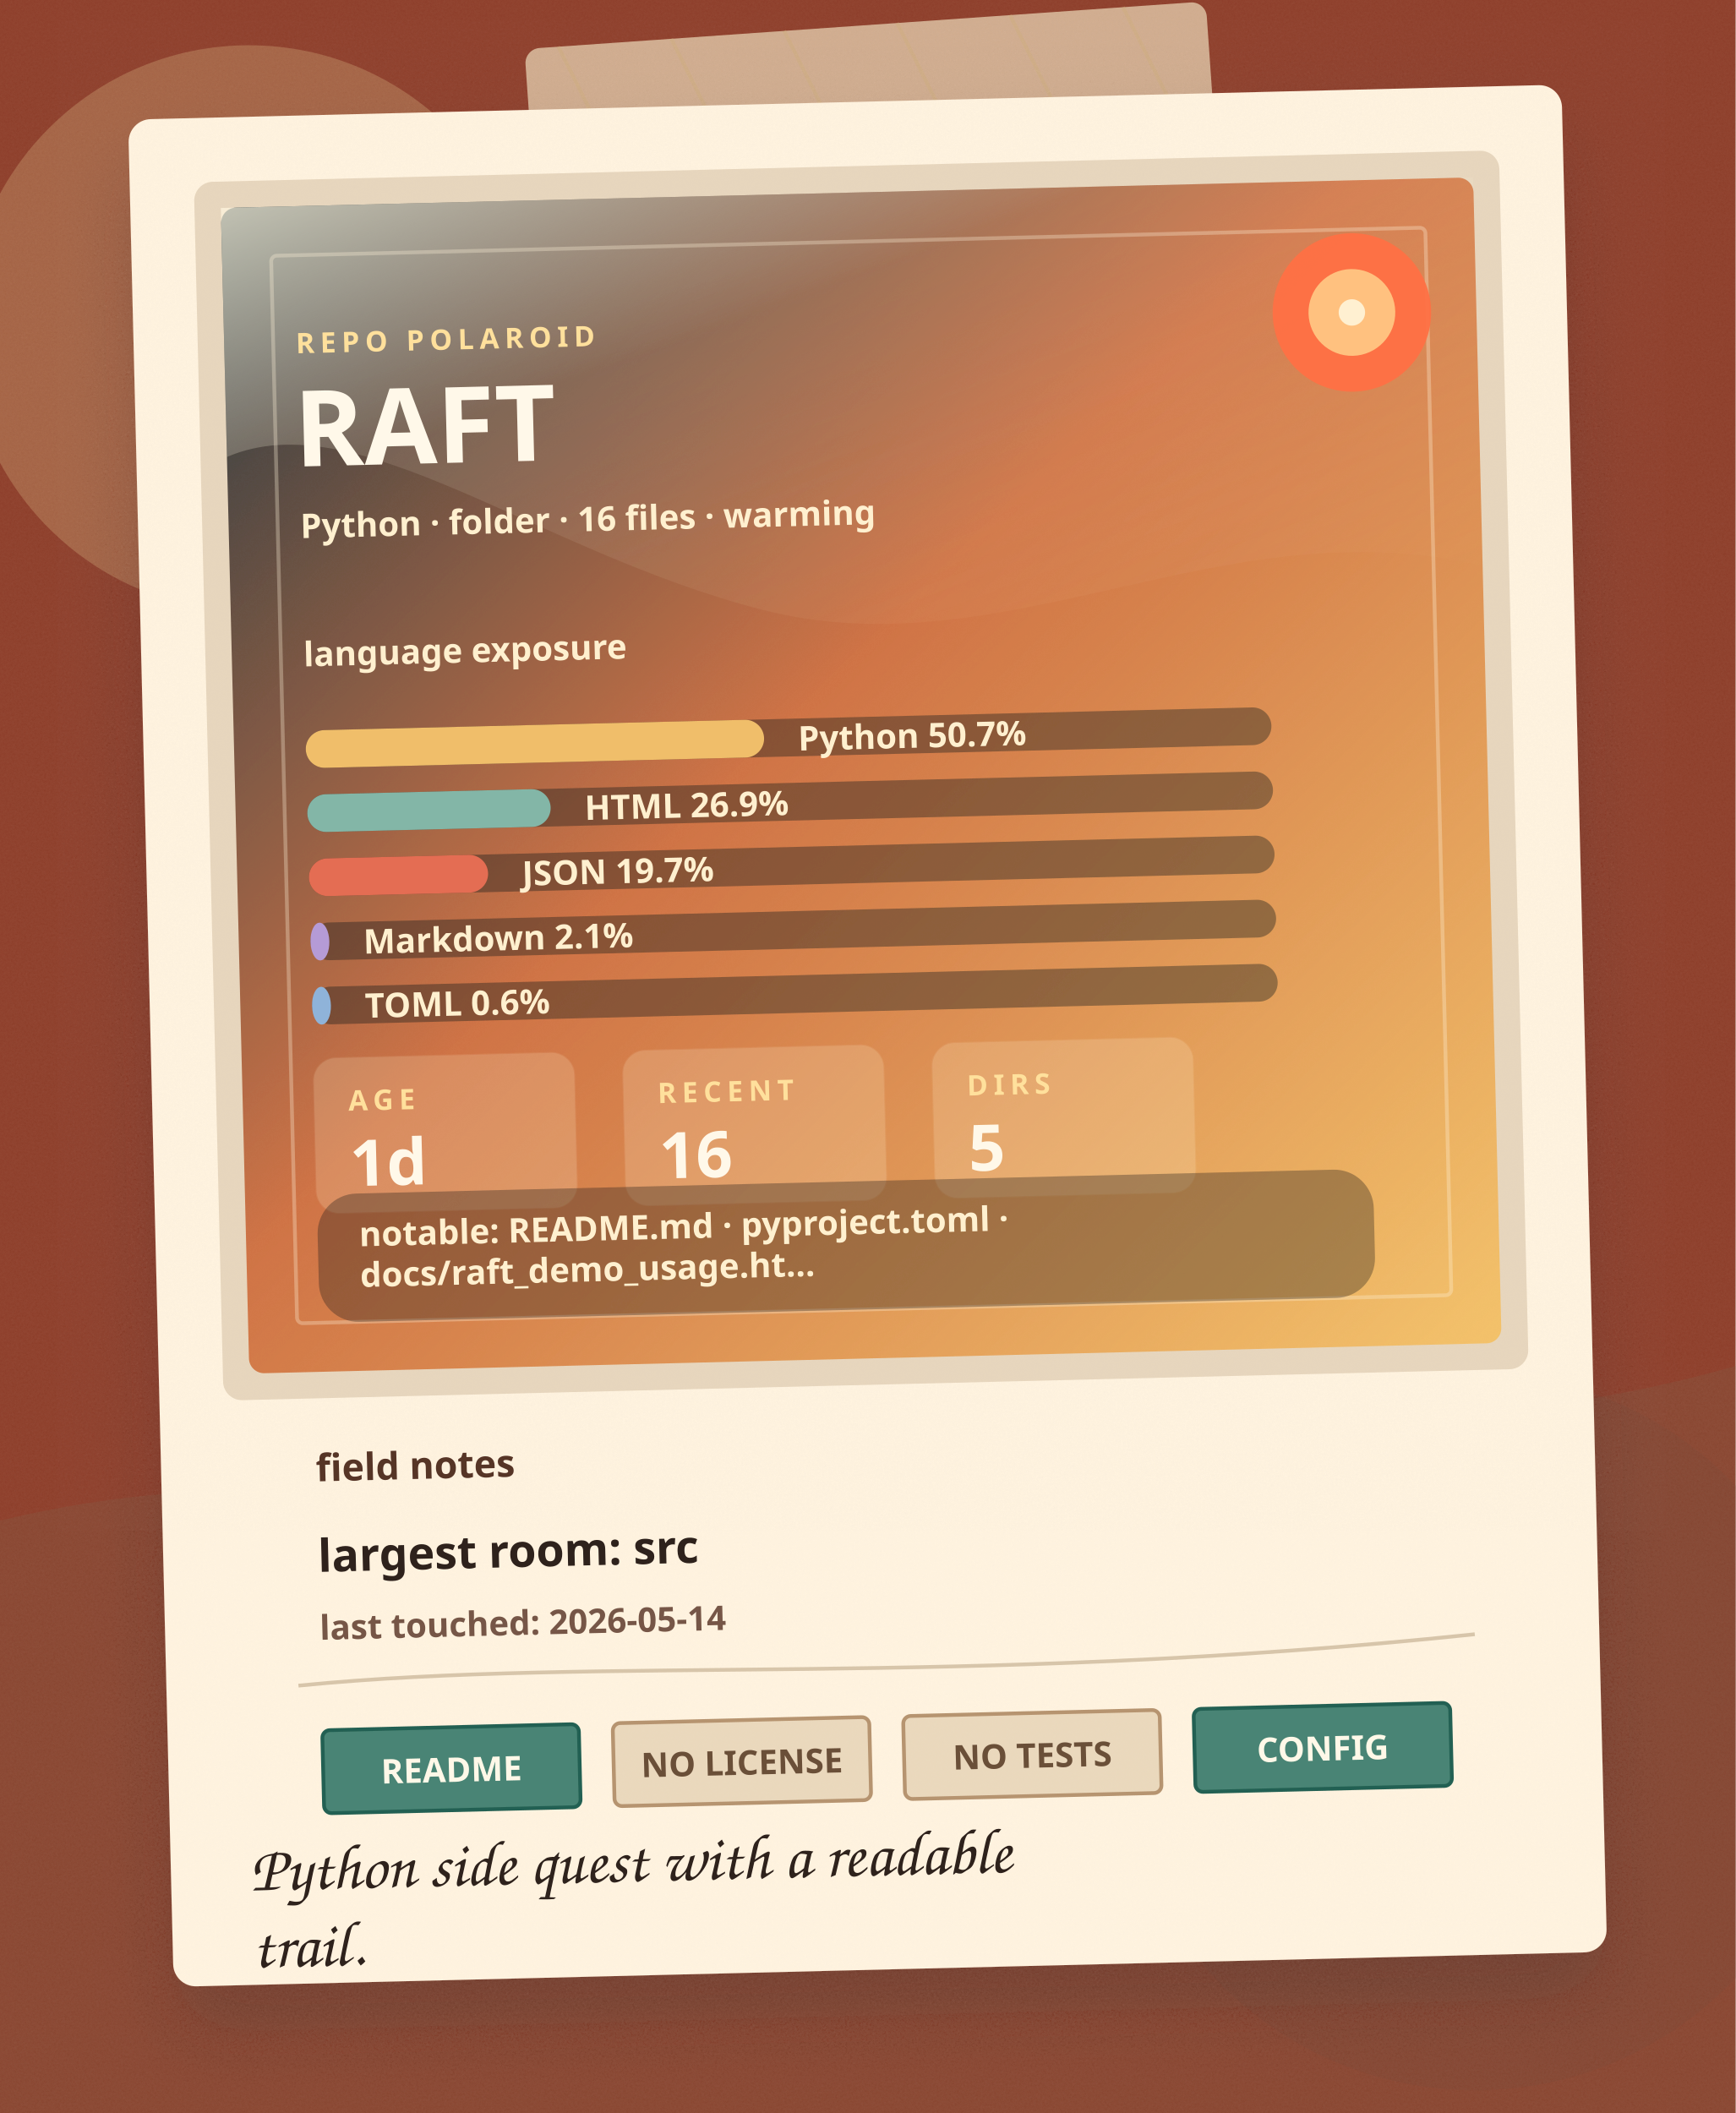
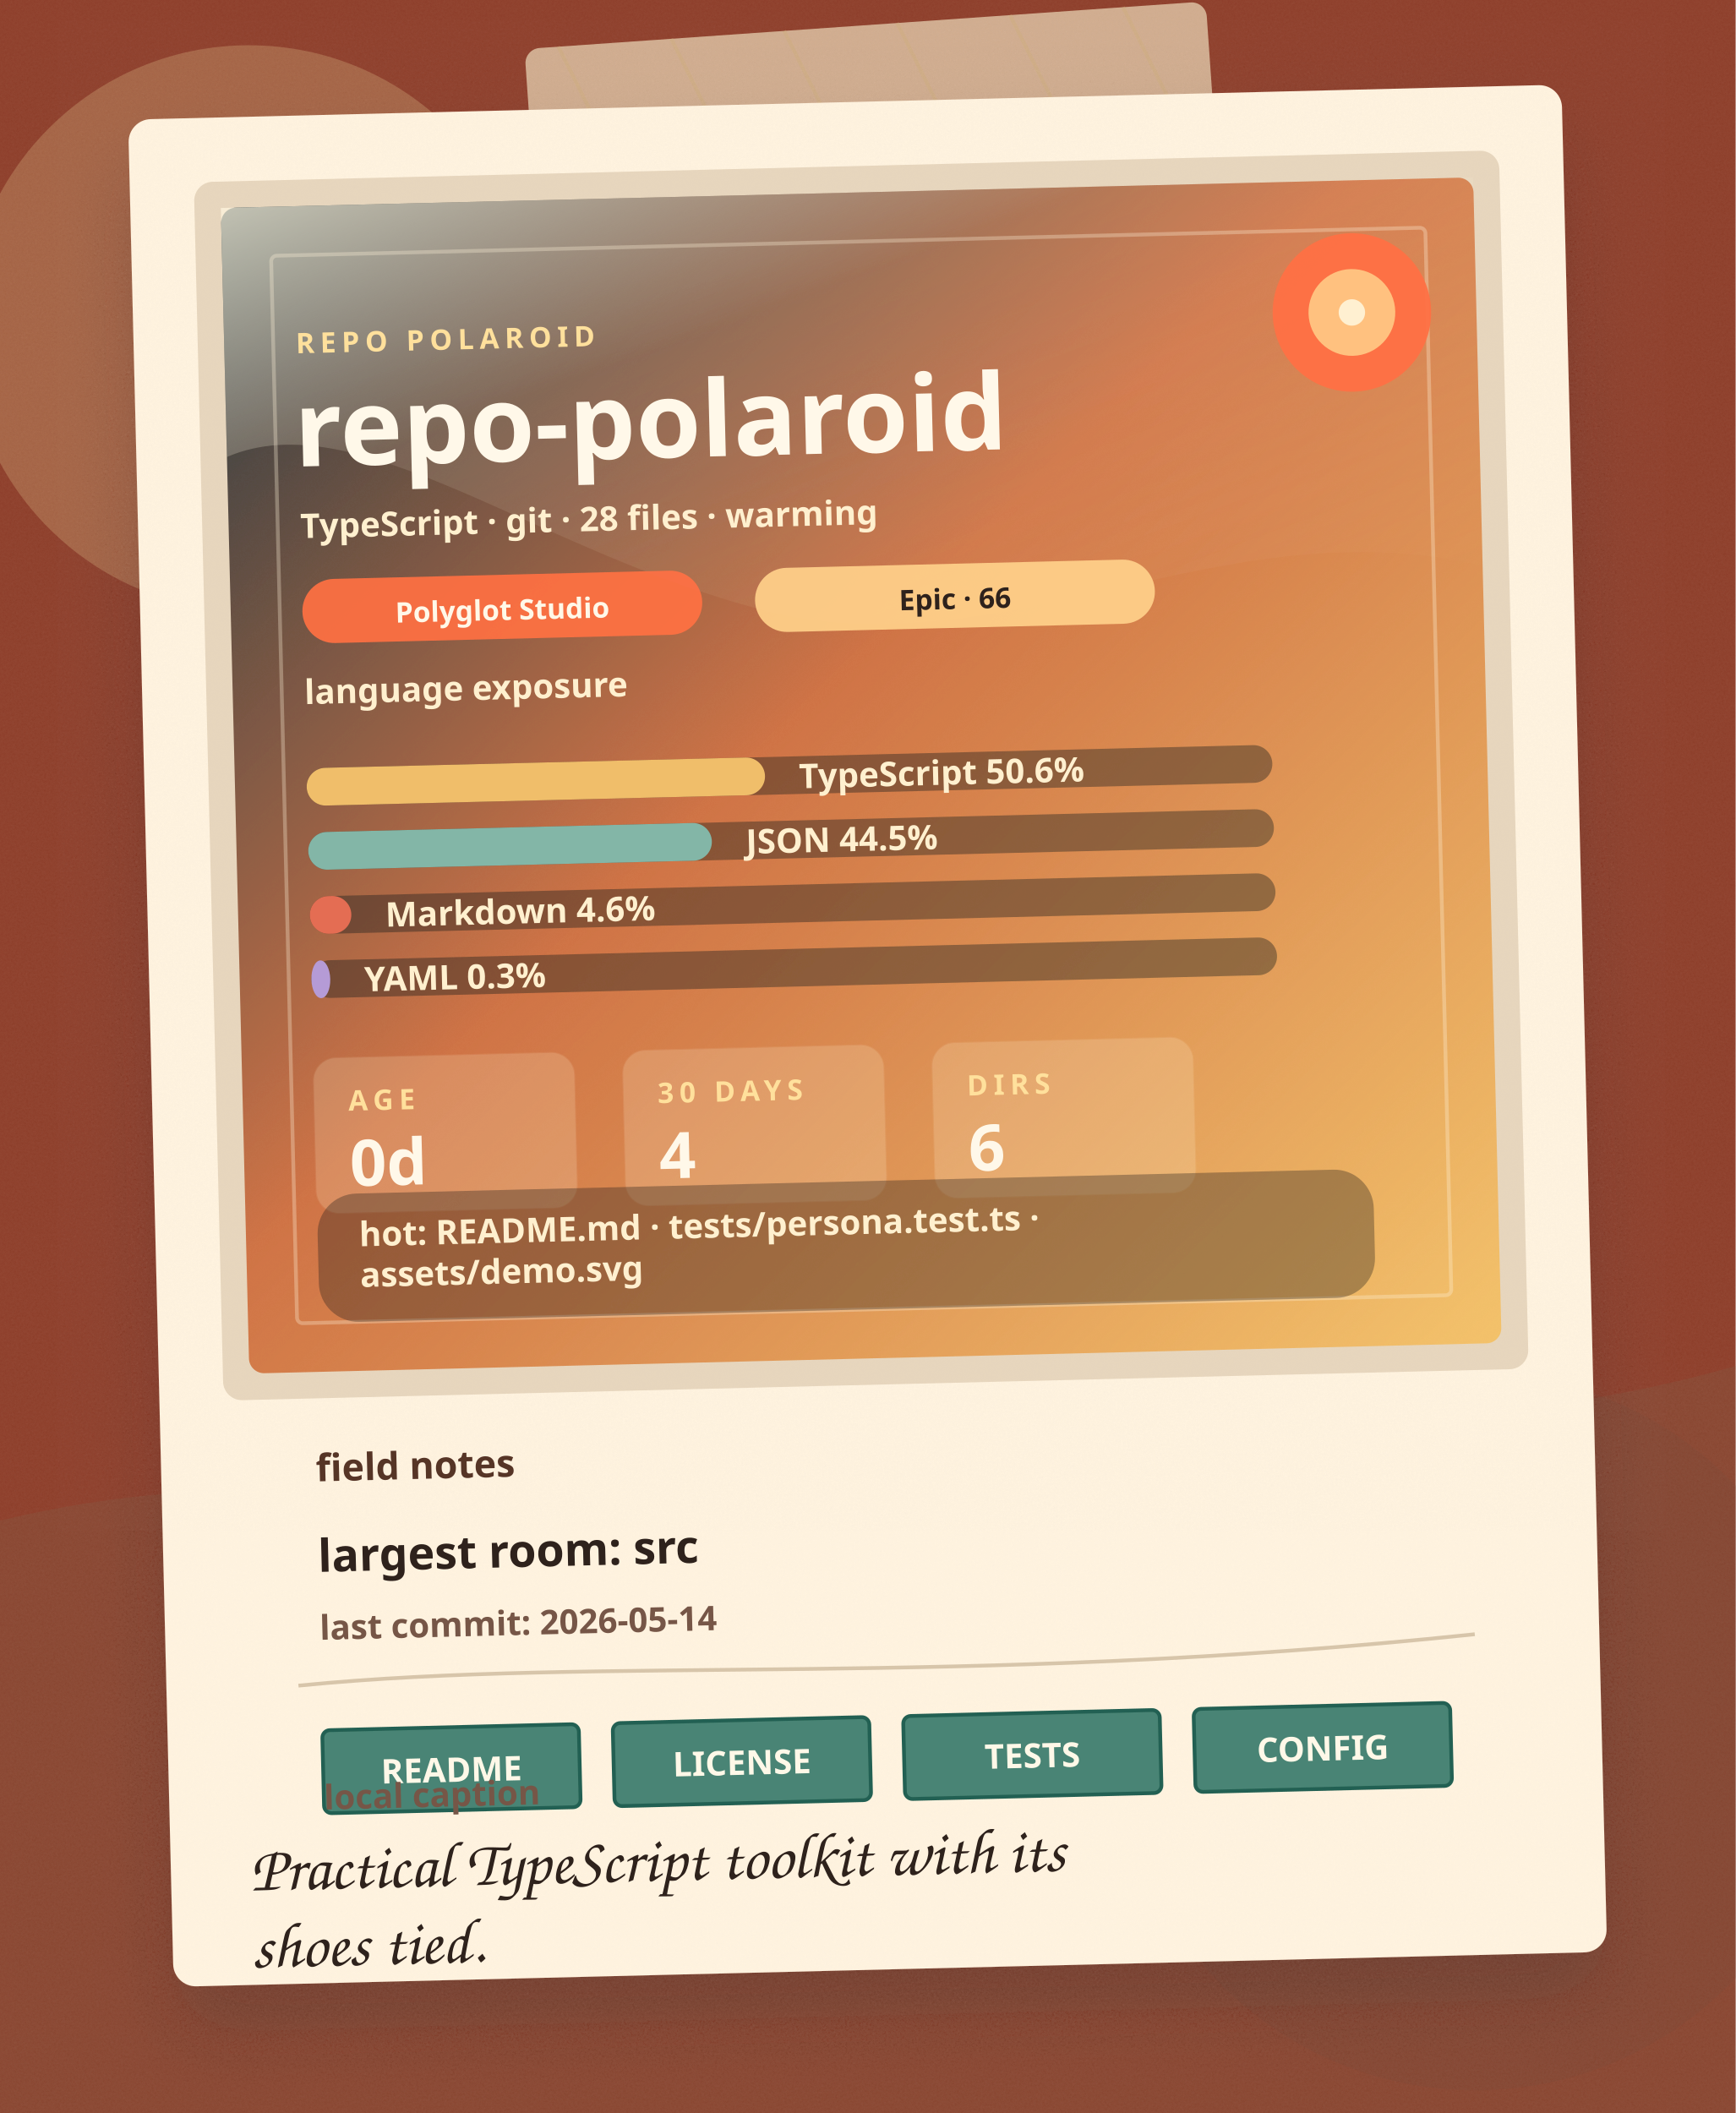
- <svg xmlns="http://www.w3.org/2000/svg" width="920" height="1120" viewBox="0 0 920 1120" role="img" aria-label="RAFT repository polaroid">
+ <svg xmlns="http://www.w3.org/2000/svg" width="920" height="1120" viewBox="0 0 920 1120" role="img" aria-label="repo-polaroid repository polaroid">
  <defs>
    <filter id="shadow" x="-20%" y="-20%" width="140%" height="140%">
      <feDropShadow dx="0" dy="24" stdDeviation="20" flood-color="#2b2520" flood-opacity="0.26" />
    </filter>
    <filter id="paperNoise">
      <feTurbulence type="fractalNoise" baseFrequency="0.82" numOctaves="4" seed="11" />
      <feColorMatrix type="saturate" values="0" />
      <feComponentTransfer>
        <feFuncA type="table" tableValues="0 0.055" />
      </feComponentTransfer>
    </filter>
    <linearGradient id="photo" x1="0" x2="1" y1="0" y2="1">
      <stop offset="0%" stop-color="#233a42" />
      <stop offset="45%" stop-color="#d07345" />
      <stop offset="100%" stop-color="#f4c36b" />
    </linearGradient>
    <linearGradient id="glare" x1="0" x2="1" y1="0" y2="1">
      <stop offset="0%" stop-color="#fff6df" stop-opacity="0.72" />
      <stop offset="35%" stop-color="#fff6df" stop-opacity="0.12" />
      <stop offset="100%" stop-color="#fff6df" stop-opacity="0" />
    </linearGradient>
    <style>
      .title { font: 800 56px "Avenir Next", "Trebuchet MS", ui-sans-serif, sans-serif; fill: #fff8e9; letter-spacing: 0; }
      .overline { font: 800 15px "Avenir Next", "Trebuchet MS", ui-sans-serif, sans-serif; fill: #ffe09c; letter-spacing: 3px; }
      .label { font: 800 20px "Avenir Next", "Trebuchet MS", ui-sans-serif, sans-serif; fill: #563428; letter-spacing: 0; }
      .text { font: 700 24px "Avenir Next", "Trebuchet MS", ui-sans-serif, sans-serif; fill: #2d201b; }
      .small { font: 600 18px "Avenir Next", "Trebuchet MS", ui-sans-serif, sans-serif; fill: #765646; }
      .photoSmall { font: 700 18px "Avenir Next", "Trebuchet MS", ui-sans-serif, sans-serif; fill: #fff0cf; }
      .caption { font: 500 34px "Bradley Hand", "Segoe Print", "Comic Sans MS", cursive; fill: #2d201b; }
    </style>
  </defs>
  <rect width="920" height="1120" fill="#8f3f2b" />
  <rect width="920" height="1120" fill="#000" filter="url(#paperNoise)" opacity="0.6" />
  <circle cx="132" cy="174" r="150" fill="#e3c48d" opacity="0.28" />
  <circle cx="782" cy="918" r="190" fill="#6f3f34" opacity="0.16" />
  <path d="M0 806 C190 760 300 832 470 786 C650 738 760 770 920 724 L920 1120 L0 1120 Z" fill="#7f6a51" opacity="0.2" />
  <g transform="translate(278 26) rotate(-4)">
    <rect x="0" y="0" width="362" height="58" rx="8" fill="#ead7b6" opacity="0.72" />
    <path d="M18 0 L42 58 M78 0 L102 58 M138 0 L162 58 M198 0 L222 58 M258 0 L282 58 M318 0 L342 58" stroke="#d0ae78" stroke-width="2" opacity="0.38" />
  </g>
  <g transform="translate(80 54) rotate(-1.4 380 500)" filter="url(#shadow)">
    <rect width="760" height="990" rx="12" fill="#fff3df" />
    <rect width="760" height="990" rx="12" fill="#000" filter="url(#paperNoise)" opacity="0.45" />
    <rect x="34" y="34" width="692" height="646" rx="10" fill="#e7d6bd" />
    <rect x="48" y="48" width="664" height="618" rx="8" fill="url(#photo)" />
    <rect x="48" y="48" width="664" height="618" rx="8" fill="#000" filter="url(#paperNoise)" opacity="0.24" />
    <path d="M48 48 H712 V254 C576 218 458 304 330 268 C210 234 118 152 48 180 Z" fill="url(#glare)" />
    <rect x="74" y="74" width="612" height="566" rx="3" fill="none" stroke="#fff2d8" stroke-width="2" opacity="0.32" />
    <circle cx="646" cy="118" r="42" fill="#ff7043" opacity="0.94" />
    <circle cx="646" cy="118" r="23" fill="#ffd08a" opacity="0.84" />
    <circle cx="646" cy="118" r="7" fill="#fff6dc" opacity="0.88" />
    <text x="86" y="126" class="overline">REPO POLAROID</text>
-     <text x="84" y="186" class="title">RAFT</text>
-     <text x="86" y="224" class="photoSmall">Python · folder · 16 files · warming</text>
-     <g transform="translate(86 292)">
+     <text x="84" y="186" class="title">repo-polaroid</text>
+     <text x="86" y="224" class="photoSmall">TypeScript · git · 28 files · warming</text>
+     <g transform="translate(86 246)">
+       <g transform="translate(0 0)">
+         <rect width="212" height="34" rx="17" fill="#ff7043" opacity="0.92" />
+         <text class="photoSmall" x="106" y="24" text-anchor="middle" style="fill:#fff8e8;font-size:15px">Polyglot Studio</text>
+       </g>
+       <g transform="translate(240 0)">
+         <rect width="212" height="34" rx="17" fill="#ffd08a" opacity="0.92" />
+         <text class="photoSmall" x="106" y="24" text-anchor="middle" style="fill:#2d201b;font-size:15px">Epic · 66</text>
+       </g>
+     </g>
+     <g transform="translate(86 312)">
      <text class="photoSmall" x="0" y="0">language exposure</text>
      <rect x="0" y="34" width="512" height="20" rx="10" fill="#131b1a" opacity="0.38" />
      <rect x="0" y="34" width="243" height="20" rx="10" fill="#f0be6b" />
-       <text class="photoSmall" x="261" y="51">Python 50.7%</text>
+       <text class="photoSmall" x="261" y="51">TypeScript 50.6%</text>
      <rect x="0" y="68" width="512" height="20" rx="10" fill="#131b1a" opacity="0.38" />
-       <rect x="0" y="68" width="129" height="20" rx="10" fill="#83b6a7" />
-       <text class="photoSmall" x="147" y="85">HTML 26.9%</text>
+       <rect x="0" y="68" width="214" height="20" rx="10" fill="#83b6a7" />
+       <text class="photoSmall" x="232" y="85">JSON 44.5%</text>
      <rect x="0" y="102" width="512" height="20" rx="10" fill="#131b1a" opacity="0.38" />
-       <rect x="0" y="102" width="95" height="20" rx="10" fill="#e46d52" />
-       <text class="photoSmall" x="113" y="119">JSON 19.7%</text>
+       <rect x="0" y="102" width="22" height="20" rx="10" fill="#e46d52" />
+       <text class="photoSmall" x="40" y="119">Markdown 4.6%</text>
      <rect x="0" y="136" width="512" height="20" rx="10" fill="#131b1a" opacity="0.38" />
      <rect x="0" y="136" width="10" height="20" rx="10" fill="#b59bd6" />
-       <text class="photoSmall" x="28" y="153">Markdown 2.1%</text>
-       <rect x="0" y="170" width="512" height="20" rx="10" fill="#131b1a" opacity="0.38" />
-       <rect x="0" y="170" width="10" height="20" rx="10" fill="#8fb3d9" />
-       <text class="photoSmall" x="28" y="187">TOML 0.6%</text>
+       <text class="photoSmall" x="28" y="153">YAML 0.3%</text>
    </g>
    <g transform="translate(86 500)">
      <g transform="translate(0 0)">
        <rect width="138" height="82" rx="12" fill="#fff1ce" opacity="0.2" stroke="#fff3d4" stroke-opacity="0.42" />
        <text class="overline" x="18" y="28">AGE</text>
-         <text class="title" x="18" y="68" style="font-size:34px">1d</text>
+         <text class="title" x="18" y="68" style="font-size:34px">0d</text>
      </g>
      <g transform="translate(164 0)">
        <rect width="138" height="82" rx="12" fill="#fff1ce" opacity="0.2" stroke="#fff3d4" stroke-opacity="0.42" />
-         <text class="overline" x="18" y="28">RECENT</text>
-         <text class="title" x="18" y="68" style="font-size:34px">16</text>
+         <text class="overline" x="18" y="28">30 DAYS</text>
+         <text class="title" x="18" y="68" style="font-size:34px">4</text>
      </g>
      <g transform="translate(328 0)">
        <rect width="138" height="82" rx="12" fill="#fff1ce" opacity="0.2" stroke="#fff3d4" stroke-opacity="0.42" />
        <text class="overline" x="18" y="28">DIRS</text>
-         <text class="title" x="18" y="68" style="font-size:34px">5</text>
+         <text class="title" x="18" y="68" style="font-size:34px">6</text>
      </g>
    </g>
    <g transform="translate(86 610)">
      <rect x="0" y="-38" width="560" height="68" rx="21" fill="#221c19" opacity="0.34" />
      <text class="photoSmall" x="22" y="-10">
-         <tspan x="22" dy="0em">notable: README.md · pyproject.toml ·</tspan>
-         <tspan x="22" dy="1.2em">docs/raft_demo_usage.ht…</tspan>
+         <tspan x="22" dy="0em">hot: README.md · tests/persona.test.ts ·</tspan>
+         <tspan x="22" dy="1.2em">assets/demo.svg</tspan>
      </text>
    </g>
    <g transform="translate(82 724)">
      <text class="label" x="0" y="0">field notes</text>
      <text class="text" x="0" y="48">largest room: src</text>
-       <text class="small" x="0" y="84">last touched: 2026-05-14</text>
+       <text class="small" x="0" y="84">last commit: 2026-05-14</text>
    </g>
    <g transform="translate(82 856)">
      <g transform="translate(0 0)">
        <rect width="136" height="44" rx="4" fill="#3f7f70" fill-opacity="0.95" stroke="#246052" stroke-width="2" />
        <text class="small" x="68" y="29" text-anchor="middle" style="fill:#fff8e8">README</text>
      </g>
      <g transform="translate(154 0)">
-         <rect width="136" height="44" rx="4" fill="#d9c2a1" fill-opacity="0.55" stroke="#b69470" stroke-width="2" />
-         <text class="small" x="68" y="29" text-anchor="middle" style="fill:#6b4f39">NO LICENSE</text>
+         <rect width="136" height="44" rx="4" fill="#3f7f70" fill-opacity="0.95" stroke="#246052" stroke-width="2" />
+         <text class="small" x="68" y="29" text-anchor="middle" style="fill:#fff8e8">LICENSE</text>
      </g>
      <g transform="translate(308 0)">
-         <rect width="136" height="44" rx="4" fill="#d9c2a1" fill-opacity="0.55" stroke="#b69470" stroke-width="2" />
-         <text class="small" x="68" y="29" text-anchor="middle" style="fill:#6b4f39">NO TESTS</text>
+         <rect width="136" height="44" rx="4" fill="#3f7f70" fill-opacity="0.95" stroke="#246052" stroke-width="2" />
+         <text class="small" x="68" y="29" text-anchor="middle" style="fill:#fff8e8">TESTS</text>
      </g>
      <g transform="translate(462 0)">
        <rect width="136" height="44" rx="4" fill="#3f7f70" fill-opacity="0.95" stroke="#246052" stroke-width="2" />
        <text class="small" x="68" y="29" text-anchor="middle" style="fill:#fff8e8">CONFIG</text>
      </g>
    </g>
    <path d="M70 832 C230 820 420 842 694 820" fill="none" stroke="#d7c5aa" stroke-width="2" />
+     <text x="82" y="898" class="small">local caption</text>
    <text x="82" y="940" class="caption">
-       <tspan x="42" dy="0em">Python side quest with a readable</tspan>
-       <tspan x="42" dy="1.2em">trail.</tspan>
+       <tspan x="42" dy="0em">Practical TypeScript toolkit with its</tspan>
+       <tspan x="42" dy="1.2em">shoes tied.</tspan>
    </text>
  </g>
</svg>
